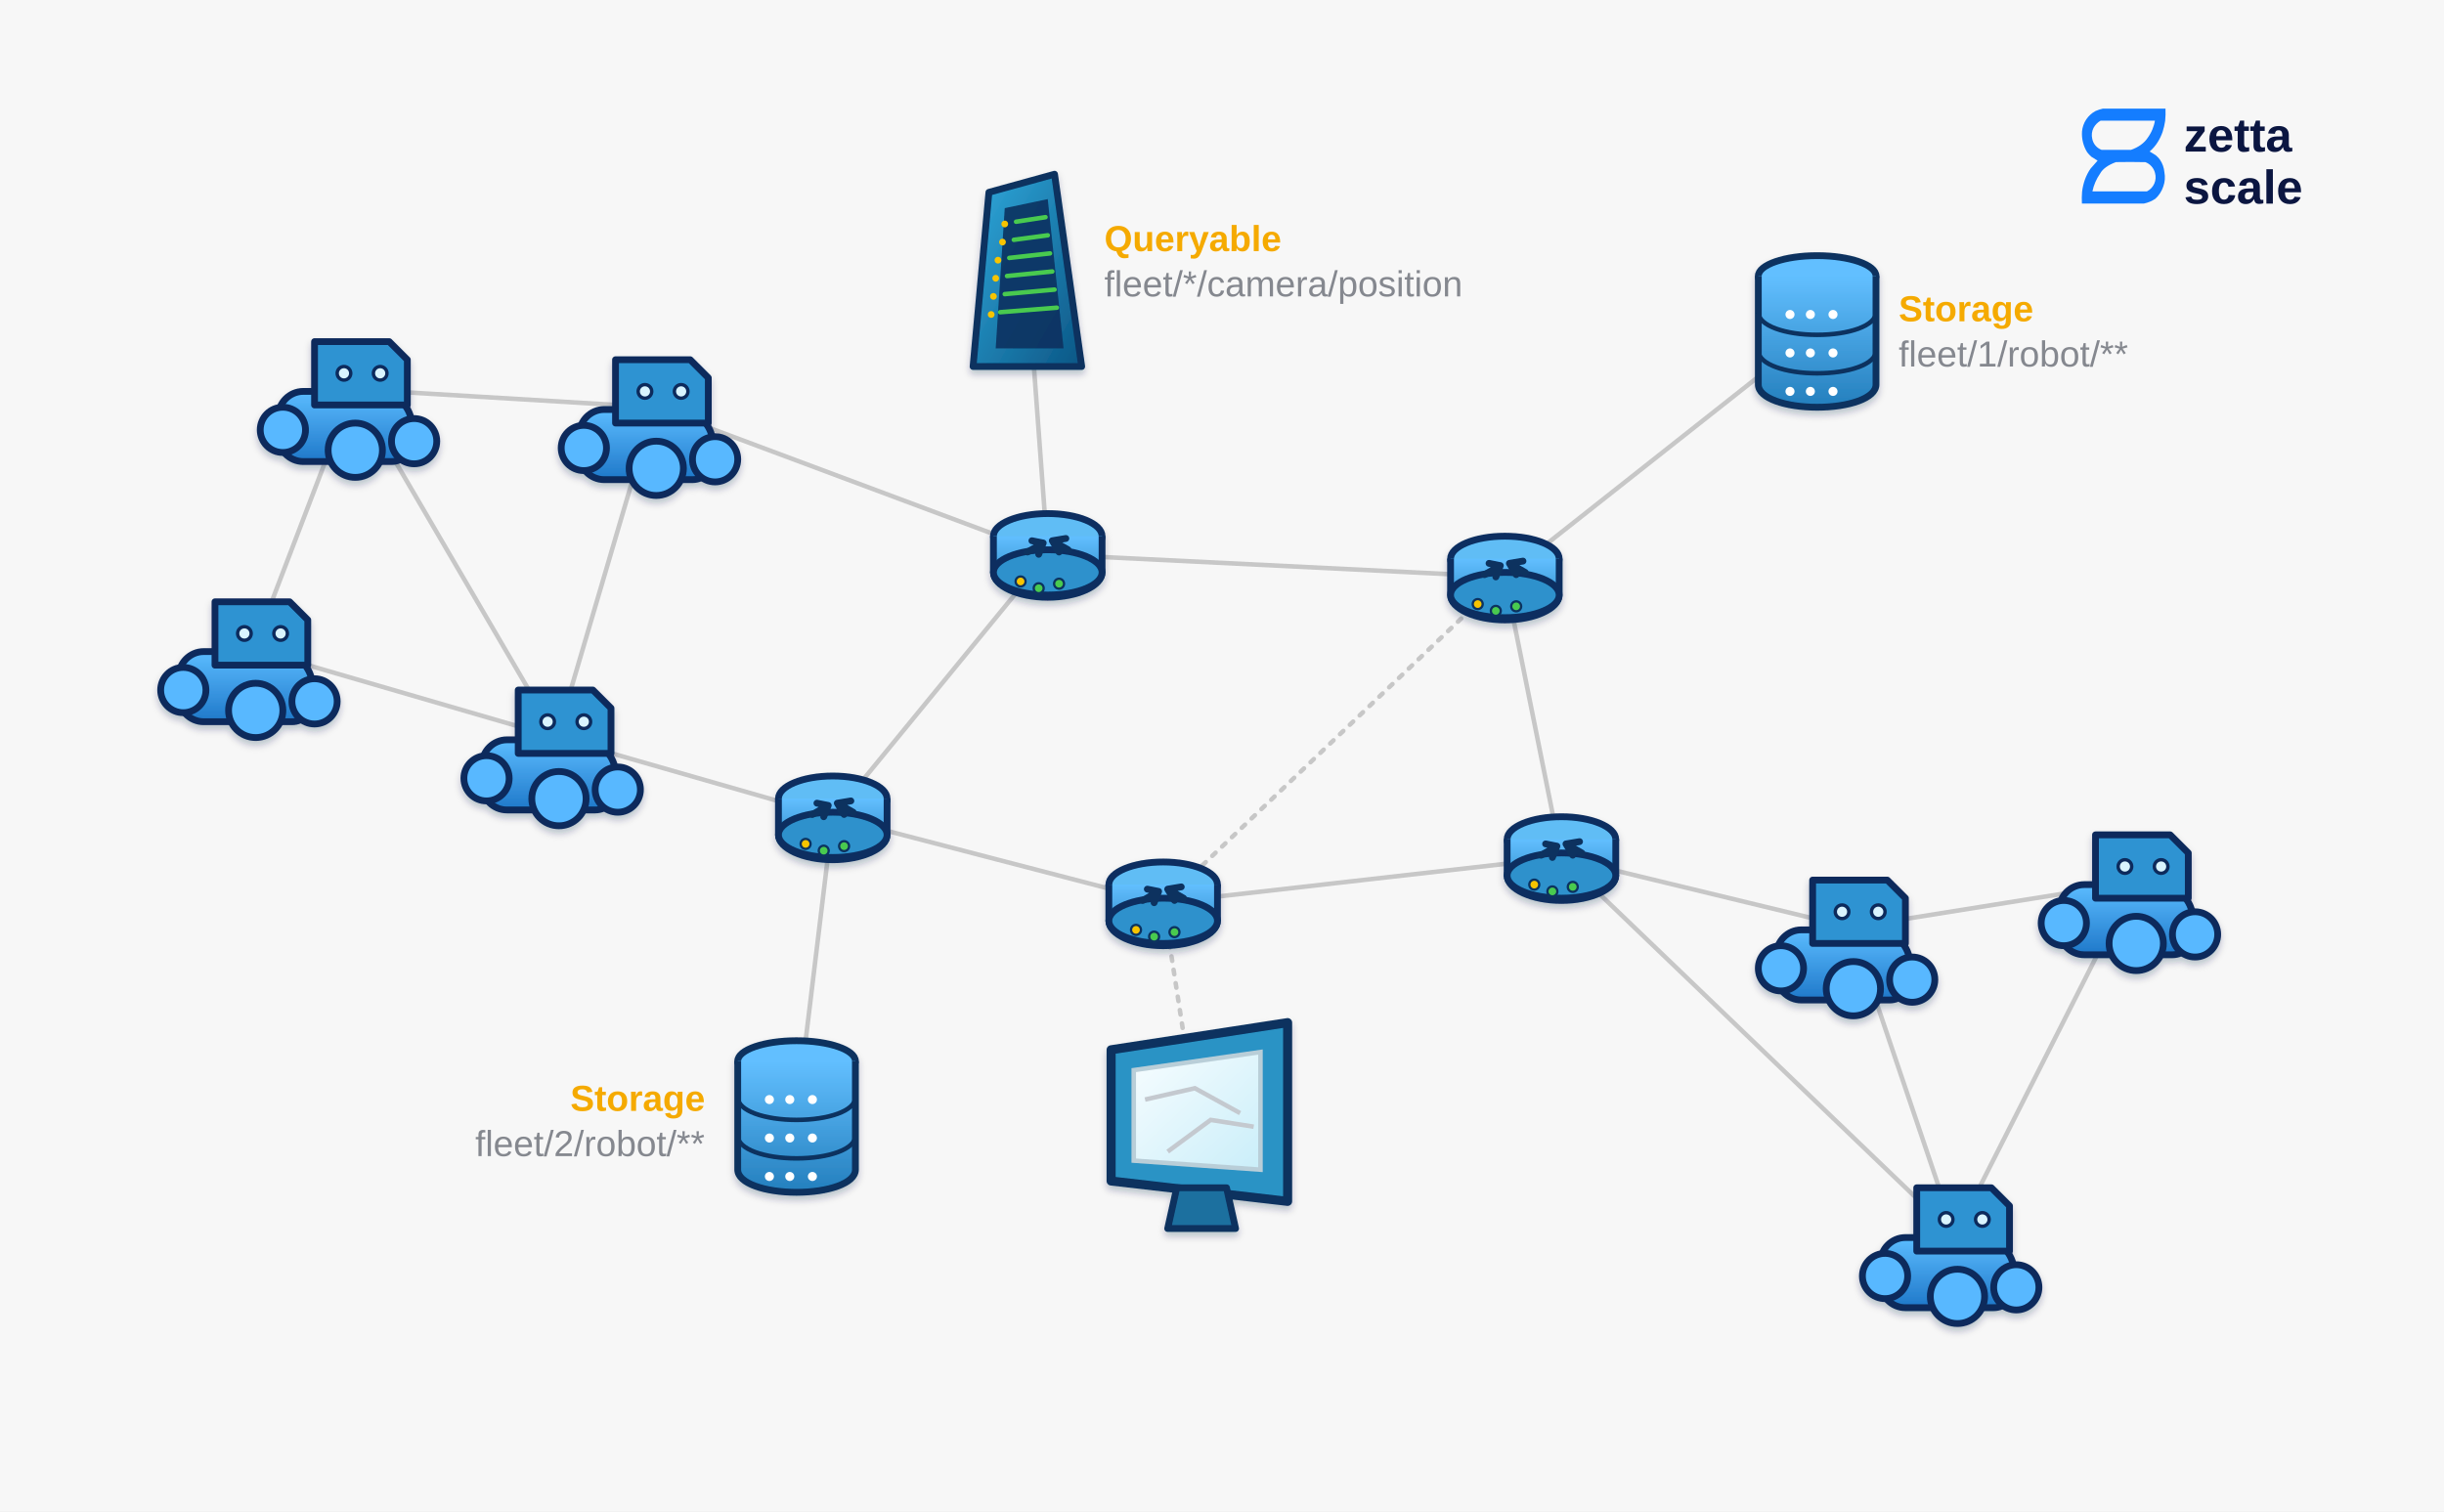
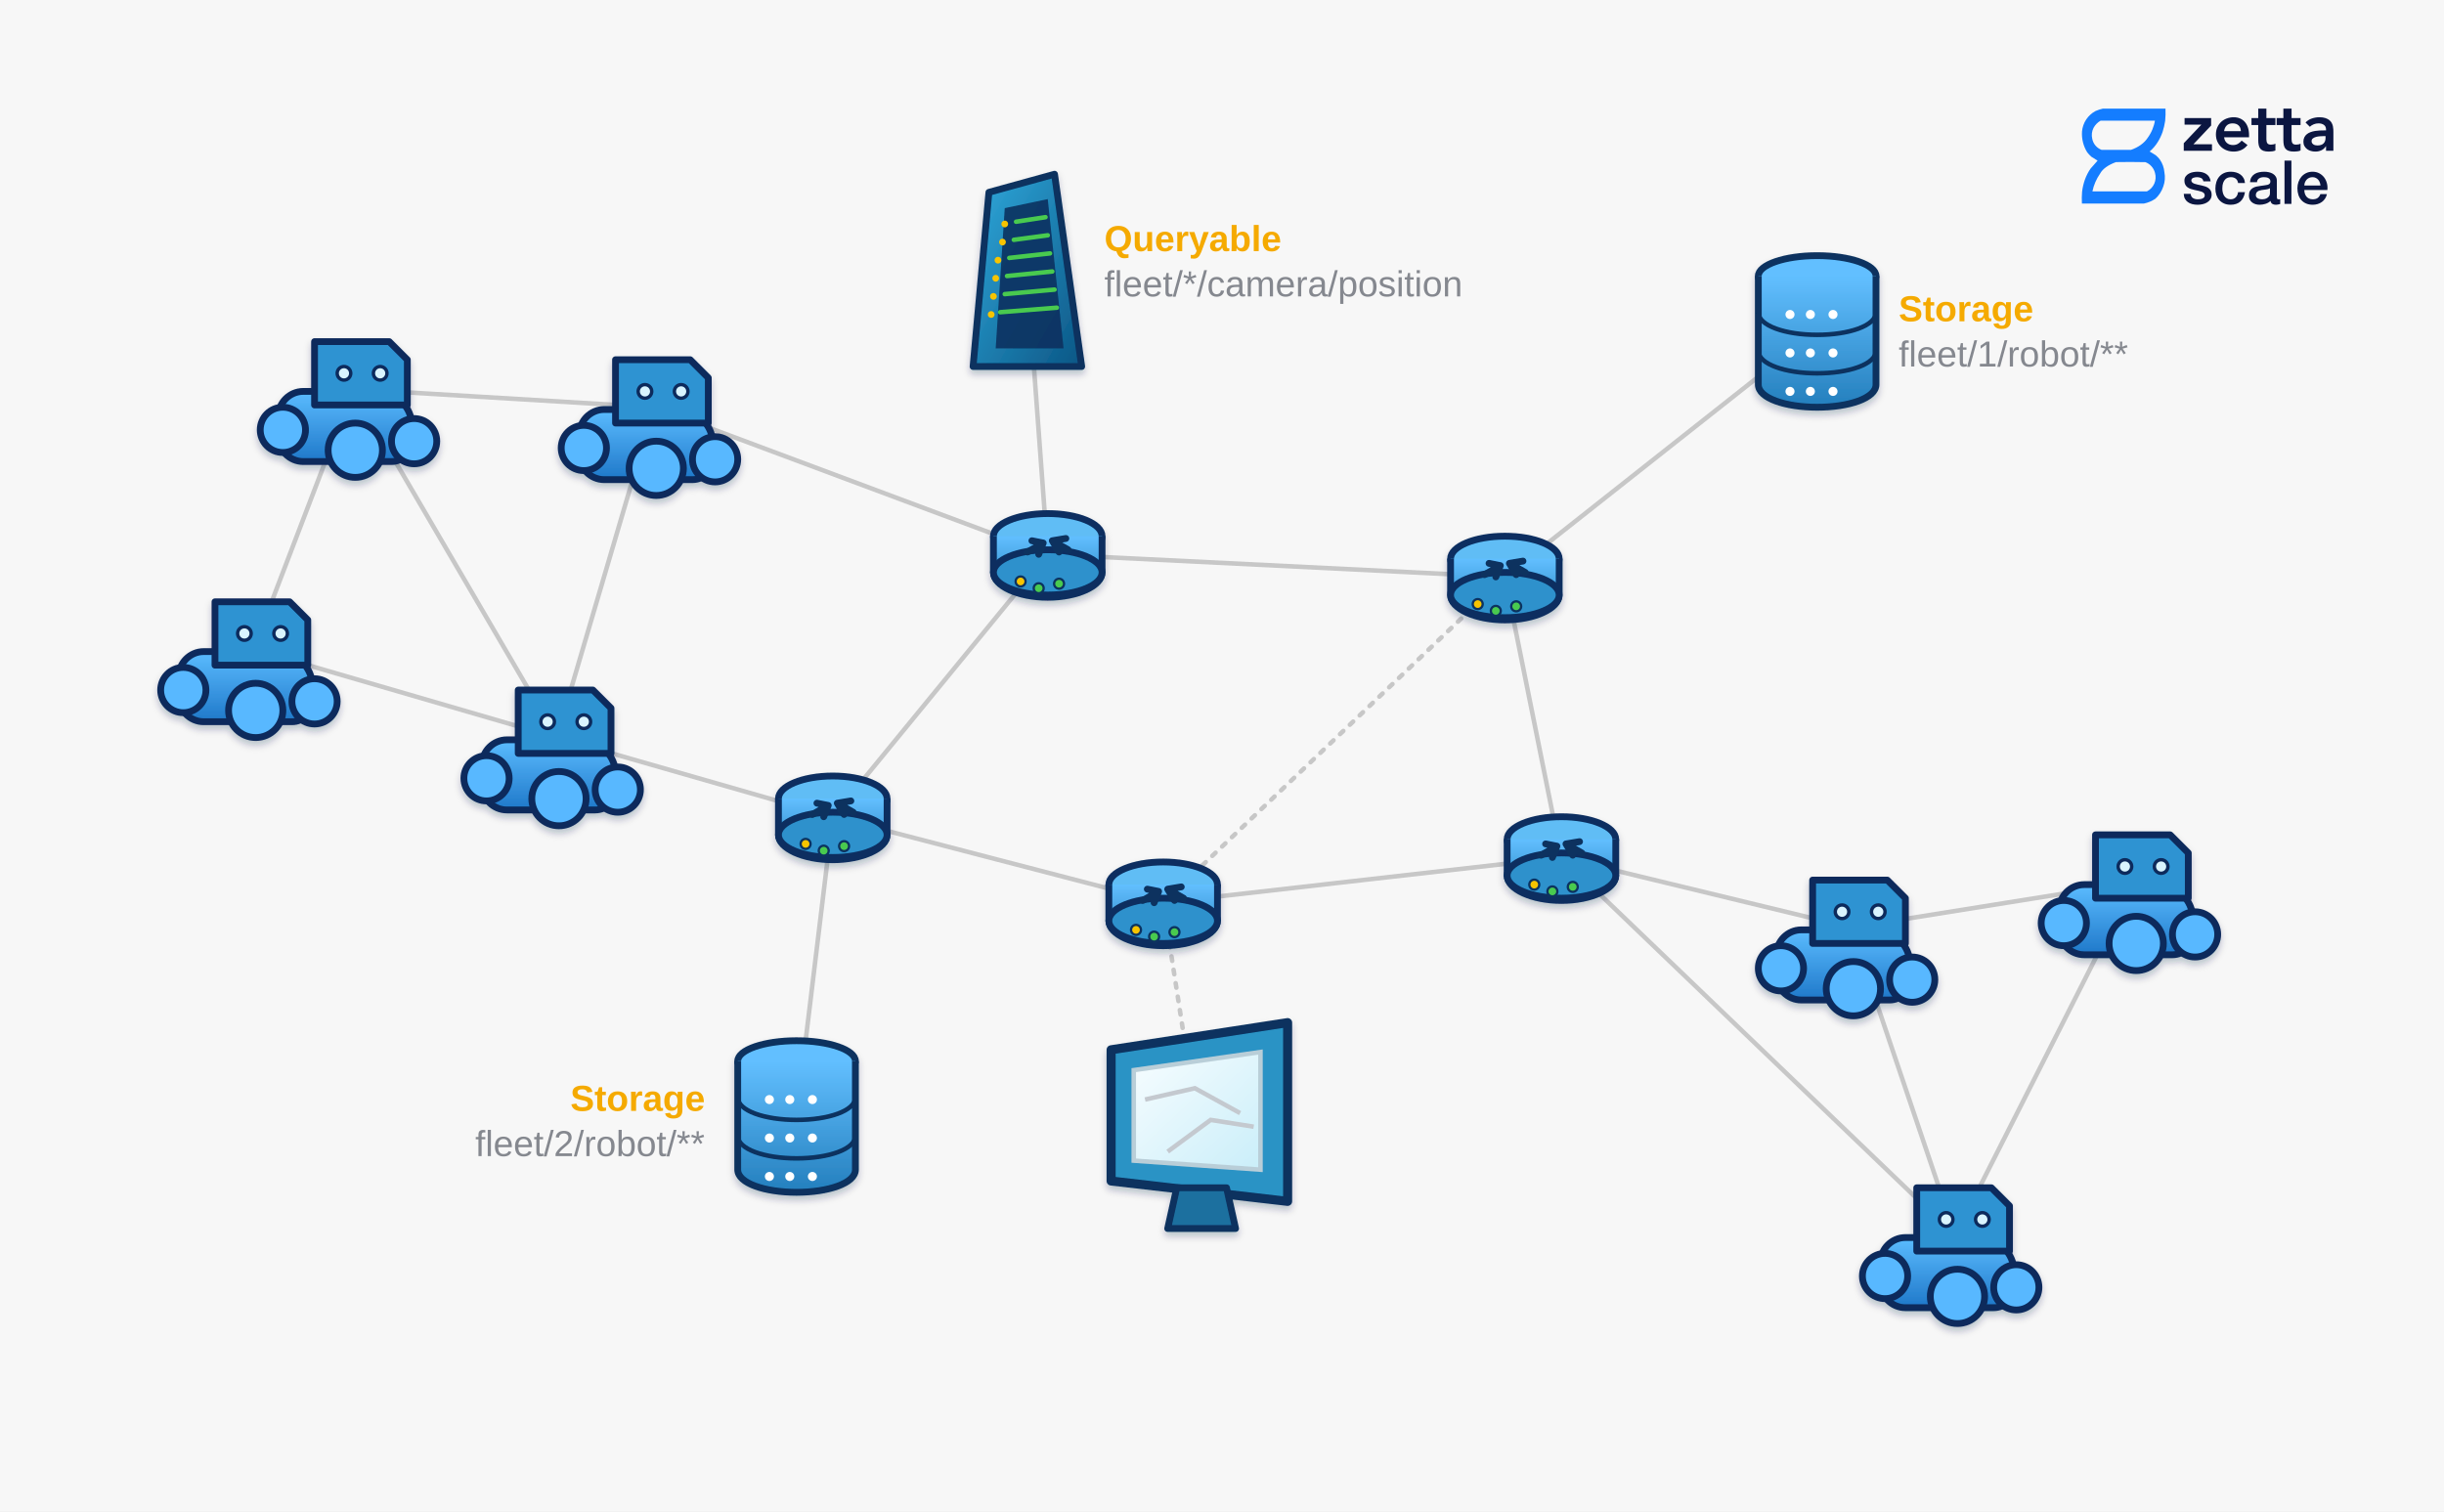
<svg xmlns="http://www.w3.org/2000/svg" viewBox="0 0 1080 668" role="img" aria-labelledby="title desc">
  <defs>
    <linearGradient id="node-fill" x1="0" x2="0" y1="0" y2="1">
      <stop offset="0" stop-color="#62bfff" />
      <stop offset="1" stop-color="#247fbd" />
    </linearGradient>
    <linearGradient id="storage-fill" x1="0" x2="0" y1="0" y2="1">
      <stop offset="0" stop-color="#62bfff" />
      <stop offset="1" stop-color="#247fbd" />
    </linearGradient>
    <linearGradient id="robot-fill" x1="0" x2="0" y1="0" y2="1">
      <stop offset="0" stop-color="#5bbcff" />
      <stop offset="1" stop-color="#1f78c9" />
    </linearGradient>
    <linearGradient id="workstation-screen-fill" x1="0" x2="1" y1="0" y2="1">
      <stop offset="0" stop-color="#f7fdff" />
      <stop offset="1" stop-color="#caeef9" />
    </linearGradient>
    <linearGradient id="queryable-fill" x1="0" x2="1" y1="0" y2="1">
      <stop offset="0" stop-color="#30a9dc" />
      <stop offset="1" stop-color="#0b5685" />
    </linearGradient>
    <filter id="softShadow" x="-25%" y="-25%" width="150%" height="150%">
      <feDropShadow dx="0" dy="2" stdDeviation="1.5" flood-color="#0b2547" flood-opacity=".25" />
    </filter>
    <g id="node">
      <ellipse cx="0" cy="-8" rx="24" ry="10" fill="#61bdf5" stroke="#072f61" stroke-width="3" />
      <path d="M-24,-8 v16 c0,6 11,11 24,11s24,-5 24,-11V-8" fill="url(#node-fill)" stroke="#072f61" stroke-width="3" />
      <ellipse cx="0" cy="8" rx="24" ry="10" fill="#2e91cc" stroke="#072f61" stroke-width="3" />
      <path d="M-9,-1 L-2,-5 M-2,-5 L-4,0 M-2,-5 L-7,-6" stroke="#07315f" stroke-width="3" stroke-linecap="round" />
      <path d="M9,-2 L2,-6 M2,-6 L5,-1 M2,-6 L8,-7" stroke="#07315f" stroke-width="3" stroke-linecap="round" />
      <circle cx="-12" cy="12" r="2.2" fill="#f7c400" stroke="#07315f" stroke-width="1" />
      <circle cx="-4" cy="15" r="2.2" fill="#49ca50" stroke="#07315f" stroke-width="1" />
      <circle cx="5" cy="13" r="2.2" fill="#49ca50" stroke="#07315f" stroke-width="1" />
    </g>
    <g id="robot">
      <path d="M-22,1 h33 c8,0 15,7 15,15 v7 c0,5 -4,9 -9,9 h-39 c-6,0 -11,-5 -11,-11v-9c0,-6 5,-11 11,-11Z" fill="url(#robot-fill)" stroke="#092b5c" stroke-width="3" />
      <circle cx="-31" cy="18" r="10" fill="#58b8ff" stroke="#092b5c" stroke-width="3" />
      <circle cx="1" cy="27" r="12" fill="#58b8ff" stroke="#092b5c" stroke-width="3" />
      <circle cx="27" cy="23" r="10" fill="#58b8ff" stroke="#092b5c" stroke-width="3" />
      <path d="M-17,-21 h33 l8,8 v20 h-41Z" fill="#2f93d2" stroke="#092b5c" stroke-width="3" stroke-linejoin="round" />
      <circle cx="-4" cy="-7" r="3" fill="#d9f4ff" stroke="#092b5c" stroke-width="1.5" />
      <circle cx="12" cy="-7" r="3" fill="#d9f4ff" stroke="#092b5c" stroke-width="1.5" />
    </g>
    <g id="storage">
      <ellipse cx="0" cy="-24" rx="26" ry="9" fill="#62bfff" stroke="#07315f" stroke-width="3" />
      <path d="M-26,-24 v48 c0,6 12,10 26,10s26,-4 26,-10v-48" fill="url(#storage-fill)" stroke="#07315f" stroke-width="3" />
      <path d="M-26,-8 c0,6 12,10 26,10s26,-4 26,-10 M-26,9 c0,6 12,10 26,10s26,-4 26,-10" fill="none" stroke="#07315f" stroke-width="2" />
      <circle cx="-12" cy="-7" r="2" fill="#fff" />
      <circle cx="-3" cy="-7" r="2" fill="#fff" />
      <circle cx="7" cy="-7" r="2" fill="#fff" />
      <circle cx="-12" cy="10" r="2" fill="#fff" />
      <circle cx="-3" cy="10" r="2" fill="#fff" />
      <circle cx="7" cy="10" r="2" fill="#fff" />
      <circle cx="-12" cy="27" r="2" fill="#fff" />
      <circle cx="-3" cy="27" r="2" fill="#fff" />
      <circle cx="7" cy="27" r="2" fill="#fff" />
    </g>
    <g id="workstation">
      <path d="M-39,-38 L39,-50 L39,29 L-39,20Z" fill="#2c93c5" stroke="#07315f" stroke-width="4" stroke-linejoin="round" />
      <path d="M-29,-29 L27,-37 L27,15 L-29,11Z" fill="url(#workstation-screen-fill)" stroke="#b9ced8" stroke-width="2" />
      <path d="M-24,-16 L-2,-21 L18,-10 M-14,7 L5,-7 L24,-4" fill="none" stroke="#c4c9cf" stroke-width="2" />
      <path d="M-10,23 h22 l4,18 h-30Z" fill="#1f6f9f" stroke="#07315f" stroke-width="3" stroke-linejoin="round" />
    </g>
    <g id="map-pin">
      <path d="M0,-8 c0,-4 3,-7 7,-7s7,3 7,7c0,5 -7,14 -7,14s-7,-9 -7,-14Z" fill="#3e9ace" stroke="#07315f" stroke-width="2" />
      <circle cx="7" cy="-8" r="2" fill="#fff" />
    </g>
    <g id="queryable">
      <path d="M-17,-38 L12,-46 L24,39 L-24,39Z" fill="url(#queryable-fill)" stroke="#07315f" stroke-width="3" stroke-linejoin="round" />
      <path d="M-10,-31 L9,-35 L16,31 L-14,31Z" fill="#07315f" opacity=".9" />
      <path d="M-5,-25 L8,-27 M-6,-17 L9,-19 M-8,-9 L10,-11 M-9,-1 L11,-3 M-10,7 L12,5 M-12,15 L13,13" stroke="#49ca50" stroke-width="2" stroke-linecap="round" />
      <circle cx="-10" cy="-24" r="1.5" fill="#f7c400" />
      <circle cx="-11" cy="-16" r="1.5" fill="#f7c400" />
      <circle cx="-13" cy="-8" r="1.5" fill="#f7c400" />
      <circle cx="-14" cy="0" r="1.5" fill="#f7c400" />
      <circle cx="-15" cy="8" r="1.5" fill="#f7c400" />
      <circle cx="-16" cy="16" r="1.5" fill="#f7c400" />
    </g>
    <g id="data-packet">
      <circle r="9" />
    </g>
    <path id="queryStorage1" d="M530 502 L514 399 L665 255 L803 146" />
    <path id="queryStorage2" d="M530 502 L514 399 L368 361 L352 493" />
    <path id="queryQueryable" d="M530 502 L514 399 L368 361 L463 245 L454 123" />
    <path id="replyStorage1" pathLength="1" d="M803 146 L665 255 L514 399 L530 502" />
    <path id="replyStorage2" pathLength="1" d="M352 493 L368 361 L514 399 L530 502" />
    <path id="replyQueryable" pathLength="1" d="M454 123 L463 245 L368 361 L514 399 L530 502" />
  </defs>
  <style>
    .bg { fill: #f7f7f7; }
    .link { fill: none; stroke: #c7c7c7; stroke-width: 2; stroke-linecap: round; }
    .dotted-link { stroke-dasharray: 2 4; }
    .endpoint { filter: url(#softShadow); }
    .queryableLabel, .storageLabel, .getLabel { fill: #f5aa00; font: 700 16px Arial, sans-serif; }
    .key { fill: #85888f; font: 16px Arial, sans-serif; }
    .query-flow {
      fill: none;
      stroke: #f5aa00;
      stroke-width: 4;
      stroke-linecap: round;
      stroke-linejoin: round;
      stroke-dasharray: 1 9;
      opacity: 0;
      animation: queryFlow 14.9s linear infinite;
    }
    .reply-flow {
      fill: none;
      stroke: #f5aa00;
      stroke-width: 5;
      stroke-linecap: round;
      stroke-linejoin: round;
      stroke-dasharray: 1;
      stroke-dashoffset: 1;
      opacity: 0;
      animation: replyFlow 14.9s ease-in-out infinite;
    }
    .packet {
      fill: #f5aa00;
      stroke: #fff;
      stroke-width: 3;
      filter: url(#softShadow);
      opacity: 0;
      transform-box: fill-box;
      transform-origin: center;
      animation: packetPulse 14.9s linear infinite;
    }
    .provider-pulse {
      fill: #f5aa00;
      opacity: 0;
      transform-box: fill-box;
      transform-origin: center;
      animation: providerPulse 14.9s ease-in-out infinite;
    }
    .get-labels { opacity: 0; animation: getLabels 14.9s ease-in-out infinite; }
    .result-pin { opacity: 0; animation: resultPins 14.9s ease-in-out infinite; }

    @keyframes queryFlow {
      0%, 18%, 68%, 100% { opacity: 0; stroke-dashoffset: 70; }
      25%, 58% { opacity: 1; }
      66% { opacity: .25; stroke-dashoffset: 0; }
    }
    @keyframes replyFlow {
      0%, 52%, 100% { opacity: 0; stroke-dashoffset: 1; }
      62% { opacity: 1; stroke-dashoffset: .58; }
      82%, 89% { opacity: 1; stroke-dashoffset: 0; }
      95% { opacity: 0; stroke-dashoffset: 0; }
    }
    @keyframes packetPulse {
      0%, 20%, 64%, 100% { opacity: 0; transform: scale(.55); }
      28%, 57% { opacity: 1; transform: scale(.55); }
    }
    @keyframes providerPulse {
      0%, 28%, 72%, 100% { opacity: 0; transform: scale(.8); }
      46%, 63% { opacity: .28; transform: scale(1.25); }
    }
    @keyframes getLabels {
      0%, 18%, 94%, 100% { opacity: 0; }
      24%, 86% { opacity: 1; }
    }
    @keyframes resultPins {
      0%, 58%, 100% { opacity: 0; }
      72%, 90% { opacity: 1; }
    }
  </style>
  <rect class="bg" width="1080" height="668" />
  <g id="base-links">
    <path class="link" d="M156 172 L289 180 L463 245 M156 172 L112 287 L246 326 L289 180 M156 172 L246 326 M112 287 L246 326 M246 326 L368 361" />
    <path class="link" d="M368 361 L463 245 L454 123 M463 245 L665 255 L803 146 M368 361 L352 493 M368 361 L514 399 L690 379 L665 255 M690 379 L818 410 L943 390 L864 546 L818 410 M690 379 L864 546" />
    <path class="link dotted-link" d="M514 399 L665 255 M514 399 L530 502" />
  </g>
  <g id="query-and-reply">
    <use href="#queryStorage1" class="query-flow" />
    <use href="#queryStorage2" class="query-flow" />
    <use href="#queryQueryable" class="query-flow" />
    <use href="#replyStorage1" class="reply-flow" />
    <use href="#replyStorage2" class="reply-flow" />
    <use href="#replyQueryable" class="reply-flow" />
    <use href="#data-packet" class="packet">
      <animateMotion dur="14.9s" repeatCount="indefinite" path="M530 502 L514 399 L665 255 L803 146" keyTimes="0;0.2;0.6;1" keyPoints="0;0;1;1" calcMode="linear" />
    </use>
    <use href="#data-packet" class="packet">
      <animateMotion dur="14.9s" repeatCount="indefinite" path="M530 502 L514 399 L368 361 L352 493" keyTimes="0;0.2;0.6;1" keyPoints="0;0;1;1" calcMode="linear" />
    </use>
    <use href="#data-packet" class="packet">
      <animateMotion dur="14.9s" repeatCount="indefinite" path="M530 502 L514 399 L368 361 L463 245 L454 123" keyTimes="0;0.2;0.6;1" keyPoints="0;0;1;1" calcMode="linear" />
    </use>
  </g>
  <g id="provider-pulses">
    <circle class="provider-pulse" cx="803" cy="146" r="34" />
    <circle class="provider-pulse" cx="352" cy="493" r="34" />
    <circle class="provider-pulse" cx="454" cy="123" r="36" />
  </g>
  <g id="routers" class="endpoint">
    <use href="#node" x="368" y="361" />
    <use href="#node" x="463" y="245" />
    <use href="#node" x="514" y="399" />
    <use href="#node" x="665" y="255" />
    <use href="#node" x="690" y="379" />
  </g>
  <g id="left-fleet" class="endpoint">
    <use href="#robot" x="156" y="172" />
    <use href="#robot" x="289" y="180" />
    <use href="#robot" x="112" y="287" />
    <use href="#robot" x="246" y="326" />
    <use href="#storage" x="352" y="493" />
  </g>
  <g id="right-fleet" class="endpoint">
    <use href="#robot" x="818" y="410" />
    <use href="#robot" x="943" y="390" />
    <use href="#robot" x="864" y="546" />
    <use href="#storage" x="803" y="146" />
  </g>
  <g id="query-endpoints" class="endpoint">
    <use href="#queryable" x="454" y="123" />
    <use href="#workstation" x="530" y="502" />
    <g class="result-pin" transform="translate(498 498) scale(.8)">
      <use href="#map-pin" x="0" y="0" />
      <use href="#map-pin" x="22" y="24" />
      <use href="#map-pin" x="43" y="-6" />
    </g>
  </g>
  <g id="labels">
    <text class="queryableLabel" x="488" y="111">Queryable</text>
    <text class="key" x="488" y="131">fleet/*/camera/position</text>
    <text class="storageLabel" x="839" y="142">Storage</text>
    <text class="key" x="839" y="162">fleet/1/robot/**</text>
    <text class="storageLabel" x="252" y="491">Storage</text>
    <text class="key" x="210" y="511">fleet/2/robot/**</text>
    <g class="get-labels">
      <text class="getLabel" x="595" y="501">Get</text>
      <text class="key" x="595" y="521">fleet/**/position</text>
    </g>
  </g>
  <g id="zetta-scale-logo" transform="translate(920 48)">
    <path fill="#147dff" fill-rule="evenodd" d="M9.28 0 H36.93 A38 38 0 0 1 36.78 5.42 A30 30 0 0 1 35.65 10.28 A22 22 0 0 1 33.56 14.7 A18 18 0 0 1 29.93 18.96 L32.62 20.61 A12 12 0 0 1 34.38 22.44 A11.5 11.5 0 0 1 36.45 28.16 A11.8 11.8 0 0 1 35.95 34.45 A12.8 12.8 0 0 1 32.47 39.83 A14 14 0 0 1 27.42 41.96 H0 A38 38 0 0 1 .07 36.73 A25 25 0 0 1 1.31 31.42 A21 21 0 0 1 3.82 26.52 L6.92 23 L4.12 21.24 A16 16 0 0 1 2.32 19.3 A15.5 15.5 0 0 1 .04 10.06 A11.4 11.4 0 0 1 5.99 1.08 A18 18 0 0 1 9.28 0 Z M32.29 5.16 A18 18 0 0 1 28.96 13.05 A16 10.8 0 0 1 21.66 18.25 H8.72 A6.55 6.55 0 0 1 4.56 13.35 A7.05 7.05 0 0 1 5.13 8.53 A8 8 0 0 1 8.23 5.35 H32.29 Z M32.29 28.42 A6.95 6.95 0 0 1 28.73 36.58 H4.64 A21.3 21.3 0 0 1 8.04 28.72 A19.4 9.2 0 0 1 15.04 23.65 A50 8 0 0 1 28.06 23.67 A6.9 6.9 0 0 1 32.29 28.42 Z" />
-     <text x="45" y="19" fill="#0b1641" font-family="Arial, Helvetica, sans-serif" font-size="21" font-weight="700">zetta</text>
-     <text x="45" y="42" fill="#0b1641" font-family="Arial, Helvetica, sans-serif" font-size="21" font-weight="700">scale</text>
+     <path fill="#0b1641" d="M45 15.3 52.74 7.14V7.08H45.36V4.19H57.1V7.47L49.28 15.75H57.47V18.64H45ZM62.83 12.68Q63.01 14.3 64.09 15.21Q65.17 16.11 66.71 16.11Q68.06 16.11 68.98 15.55Q69.9 15 70.59 14.15L73.18 16.11Q71.92 17.68 70.35 18.34Q68.79 19 67.07 19Q65.45 19 64 18.46Q62.55 17.92 61.5 16.92Q60.45 15.93 59.83 14.53Q59.21 13.13 59.21 11.41Q59.21 9.7 59.83 8.3Q60.45 6.9 61.5 5.9Q62.55 4.91 64 4.37Q65.45 3.82 67.07 3.82Q68.58 3.82 69.83 4.35Q71.08 4.88 71.96 5.87Q72.85 6.87 73.35 8.33Q73.85 9.79 73.85 11.68V12.68ZM70.23 9.97Q70.2 8.37 69.24 7.45Q68.28 6.53 66.56 6.53Q64.93 6.53 63.98 7.47Q63.04 8.4 62.83 9.97ZM74.93 7.26V4.19H77.91V0H81.52V4.19H85.5V7.26H81.52V13.58Q81.52 14.66 81.93 15.3Q82.34 15.93 83.54 15.93Q84.02 15.93 84.6 15.82Q85.17 15.72 85.5 15.48V18.52Q84.93 18.79 84.1 18.89Q83.27 19 82.64 19Q81.19 19 80.27 18.68Q79.36 18.37 78.83 17.72Q78.3 17.07 78.11 16.11Q77.91 15.15 77.91 13.88V7.26ZM86.04 7.26V4.19H89.02V0H92.64V4.19H96.61V7.26H92.64V13.58Q92.64 14.66 93.04 15.3Q93.45 15.93 94.65 15.93Q95.13 15.93 95.71 15.82Q96.28 15.72 96.61 15.48V18.52Q96.04 18.79 95.21 18.89Q94.38 19 93.75 19Q92.3 19 91.39 18.68Q90.47 18.37 89.94 17.72Q89.41 17.07 89.22 16.11Q89.02 15.15 89.02 13.88V7.26ZM107.87 16.65H107.78Q107 17.89 105.79 18.44Q104.59 19 103.14 19Q102.15 19 101.2 18.73Q100.25 18.46 99.52 17.92Q98.78 17.37 98.33 16.56Q97.87 15.75 97.87 14.66Q97.87 13.49 98.3 12.66Q98.72 11.83 99.43 11.28Q100.13 10.72 101.07 10.39Q102 10.06 103.01 9.89Q104.02 9.73 105.04 9.68Q106.06 9.64 106.97 9.64H107.87V9.24Q107.87 7.89 106.94 7.21Q106 6.53 104.56 6.53Q103.42 6.53 102.42 6.94Q101.43 7.35 100.71 8.04L98.81 6.14Q100.01 4.91 101.62 4.37Q103.23 3.82 104.95 3.82Q106.49 3.82 107.54 4.17Q108.59 4.52 109.29 5.06Q109.98 5.6 110.36 6.31Q110.73 7.02 110.9 7.74Q111.06 8.46 111.09 9.14Q111.12 9.82 111.12 10.33V18.64H107.87ZM107.66 12.16H106.91Q106.16 12.16 105.22 12.23Q104.29 12.29 103.46 12.51Q102.63 12.74 102.06 13.17Q101.49 13.61 101.49 14.39Q101.49 14.9 101.71 15.25Q101.94 15.6 102.3 15.84Q102.66 16.08 103.11 16.18Q103.57 16.29 104.02 16.29Q105.88 16.29 106.77 15.4Q107.66 14.51 107.66 12.98Z" />
+     <path fill="#0b1641" d="M48.05 37.68Q48.19 39.02 49.07 39.55Q49.96 40.09 51.19 40.09Q51.62 40.09 52.17 40.02Q52.71 39.96 53.2 39.77Q53.68 39.58 53.99 39.22Q54.29 38.86 54.27 38.27Q54.24 37.68 53.84 37.3Q53.44 36.93 52.81 36.7Q52.18 36.47 51.38 36.31Q50.57 36.15 49.74 35.96Q48.88 35.78 48.09 35.51Q47.3 35.24 46.67 34.79Q46.04 34.33 45.67 33.62Q45.29 32.91 45.29 31.87Q45.29 30.74 45.84 29.98Q46.39 29.21 47.24 28.75Q48.08 28.28 49.11 28.09Q50.14 27.9 51.08 27.9Q52.15 27.9 53.13 28.13Q54.11 28.36 54.9 28.87Q55.69 29.38 56.21 30.19Q56.73 31.01 56.87 32.16H53.68Q53.46 31.06 52.67 30.69Q51.88 30.31 50.87 30.31Q50.54 30.31 50.1 30.37Q49.66 30.42 49.27 30.57Q48.88 30.71 48.62 31Q48.35 31.28 48.35 31.73Q48.35 32.29 48.74 32.64Q49.12 32.99 49.75 33.22Q50.38 33.45 51.19 33.61Q51.99 33.77 52.85 33.96Q53.68 34.14 54.48 34.41Q55.29 34.68 55.92 35.13Q56.54 35.59 56.93 36.29Q57.32 36.98 57.32 38Q57.32 39.23 56.76 40.09Q56.2 40.95 55.3 41.48Q54.4 42.02 53.3 42.26Q52.21 42.5 51.13 42.5Q49.82 42.5 48.71 42.21Q47.6 41.91 46.78 41.31Q45.96 40.71 45.5 39.81Q45.03 38.91 45 37.68ZM69 32.91Q68.81 31.62 67.97 30.97Q67.12 30.31 65.84 30.31Q65.25 30.31 64.58 30.51Q63.91 30.71 63.35 31.26Q62.79 31.81 62.41 32.79Q62.04 33.77 62.04 35.35Q62.04 36.21 62.24 37.06Q62.44 37.92 62.88 38.59Q63.32 39.26 64.02 39.67Q64.71 40.09 65.71 40.09Q67.04 40.09 67.92 39.26Q68.79 38.43 69 36.93H72.05Q71.62 39.63 70 41.07Q68.38 42.5 65.71 42.5Q64.07 42.5 62.83 41.95Q61.58 41.4 60.72 40.45Q59.87 39.5 59.42 38.19Q58.98 36.88 58.98 35.35Q58.98 33.79 59.41 32.43Q59.84 31.06 60.7 30.06Q61.55 29.05 62.83 28.48Q64.1 27.9 65.81 27.9Q67.02 27.9 68.1 28.21Q69.19 28.52 70.03 29.13Q70.88 29.75 71.41 30.69Q71.95 31.62 72.05 32.91ZM86.14 39.04Q86.14 39.61 86.29 39.85Q86.44 40.09 86.87 40.09Q87 40.09 87.19 40.09Q87.38 40.09 87.62 40.04V42.15Q87.46 42.21 87.2 42.27Q86.95 42.34 86.68 42.39Q86.41 42.45 86.14 42.47Q85.88 42.5 85.69 42.5Q84.75 42.5 84.13 42.12Q83.52 41.75 83.33 40.81Q82.42 41.7 81.09 42.1Q79.77 42.5 78.54 42.5Q77.6 42.5 76.74 42.25Q75.88 41.99 75.23 41.5Q74.57 41 74.18 40.24Q73.79 39.47 73.79 38.46Q73.79 37.17 74.26 36.37Q74.73 35.56 75.5 35.11Q76.26 34.65 77.21 34.45Q78.16 34.25 79.12 34.14Q79.96 33.98 80.71 33.92Q81.46 33.85 82.03 33.69Q82.61 33.53 82.94 33.19Q83.28 32.86 83.28 32.19Q83.28 31.6 83 31.22Q82.71 30.85 82.3 30.65Q81.88 30.45 81.38 30.38Q80.87 30.31 80.41 30.31Q79.12 30.31 78.29 30.85Q77.46 31.38 77.36 32.51H74.3Q74.38 31.17 74.95 30.29Q75.51 29.4 76.38 28.87Q77.25 28.33 78.35 28.12Q79.45 27.9 80.6 27.9Q81.62 27.9 82.61 28.12Q83.6 28.33 84.39 28.81Q85.18 29.29 85.66 30.06Q86.14 30.82 86.14 31.92ZM83.09 35.19Q82.39 35.64 81.38 35.74Q80.36 35.83 79.34 36.02Q78.86 36.1 78.4 36.25Q77.95 36.39 77.6 36.65Q77.25 36.9 77.05 37.32Q76.85 37.73 76.85 38.32Q76.85 38.83 77.14 39.18Q77.44 39.53 77.85 39.73Q78.27 39.93 78.76 40.01Q79.26 40.09 79.66 40.09Q80.17 40.09 80.76 39.96Q81.35 39.82 81.87 39.5Q82.39 39.18 82.74 38.68Q83.09 38.19 83.09 37.46ZM89.52 23H92.57V42.12H89.52ZM105.4 33.98Q105.35 33.26 105.09 32.59Q104.84 31.92 104.4 31.42Q103.96 30.93 103.33 30.62Q102.7 30.31 101.92 30.31Q101.12 30.31 100.46 30.59Q99.8 30.88 99.33 31.37Q98.87 31.87 98.58 32.54Q98.3 33.21 98.28 33.98ZM98.28 35.99Q98.28 36.79 98.5 37.54Q98.73 38.29 99.19 38.86Q99.64 39.42 100.34 39.75Q101.04 40.09 102 40.09Q103.34 40.09 104.16 39.51Q104.97 38.94 105.37 37.79H108.27Q108.03 38.91 107.44 39.79Q106.85 40.68 106.02 41.28Q105.19 41.88 104.16 42.19Q103.12 42.5 102 42.5Q100.37 42.5 99.11 41.96Q97.85 41.43 96.98 40.46Q96.11 39.5 95.67 38.16Q95.22 36.82 95.22 35.21Q95.22 33.74 95.69 32.42Q96.16 31.09 97.03 30.08Q97.9 29.08 99.13 28.49Q100.37 27.9 101.92 27.9Q103.55 27.9 104.85 28.58Q106.15 29.27 107.01 30.39Q107.87 31.52 108.25 32.98Q108.64 34.44 108.46 35.99Z" />
  </g>
</svg>
